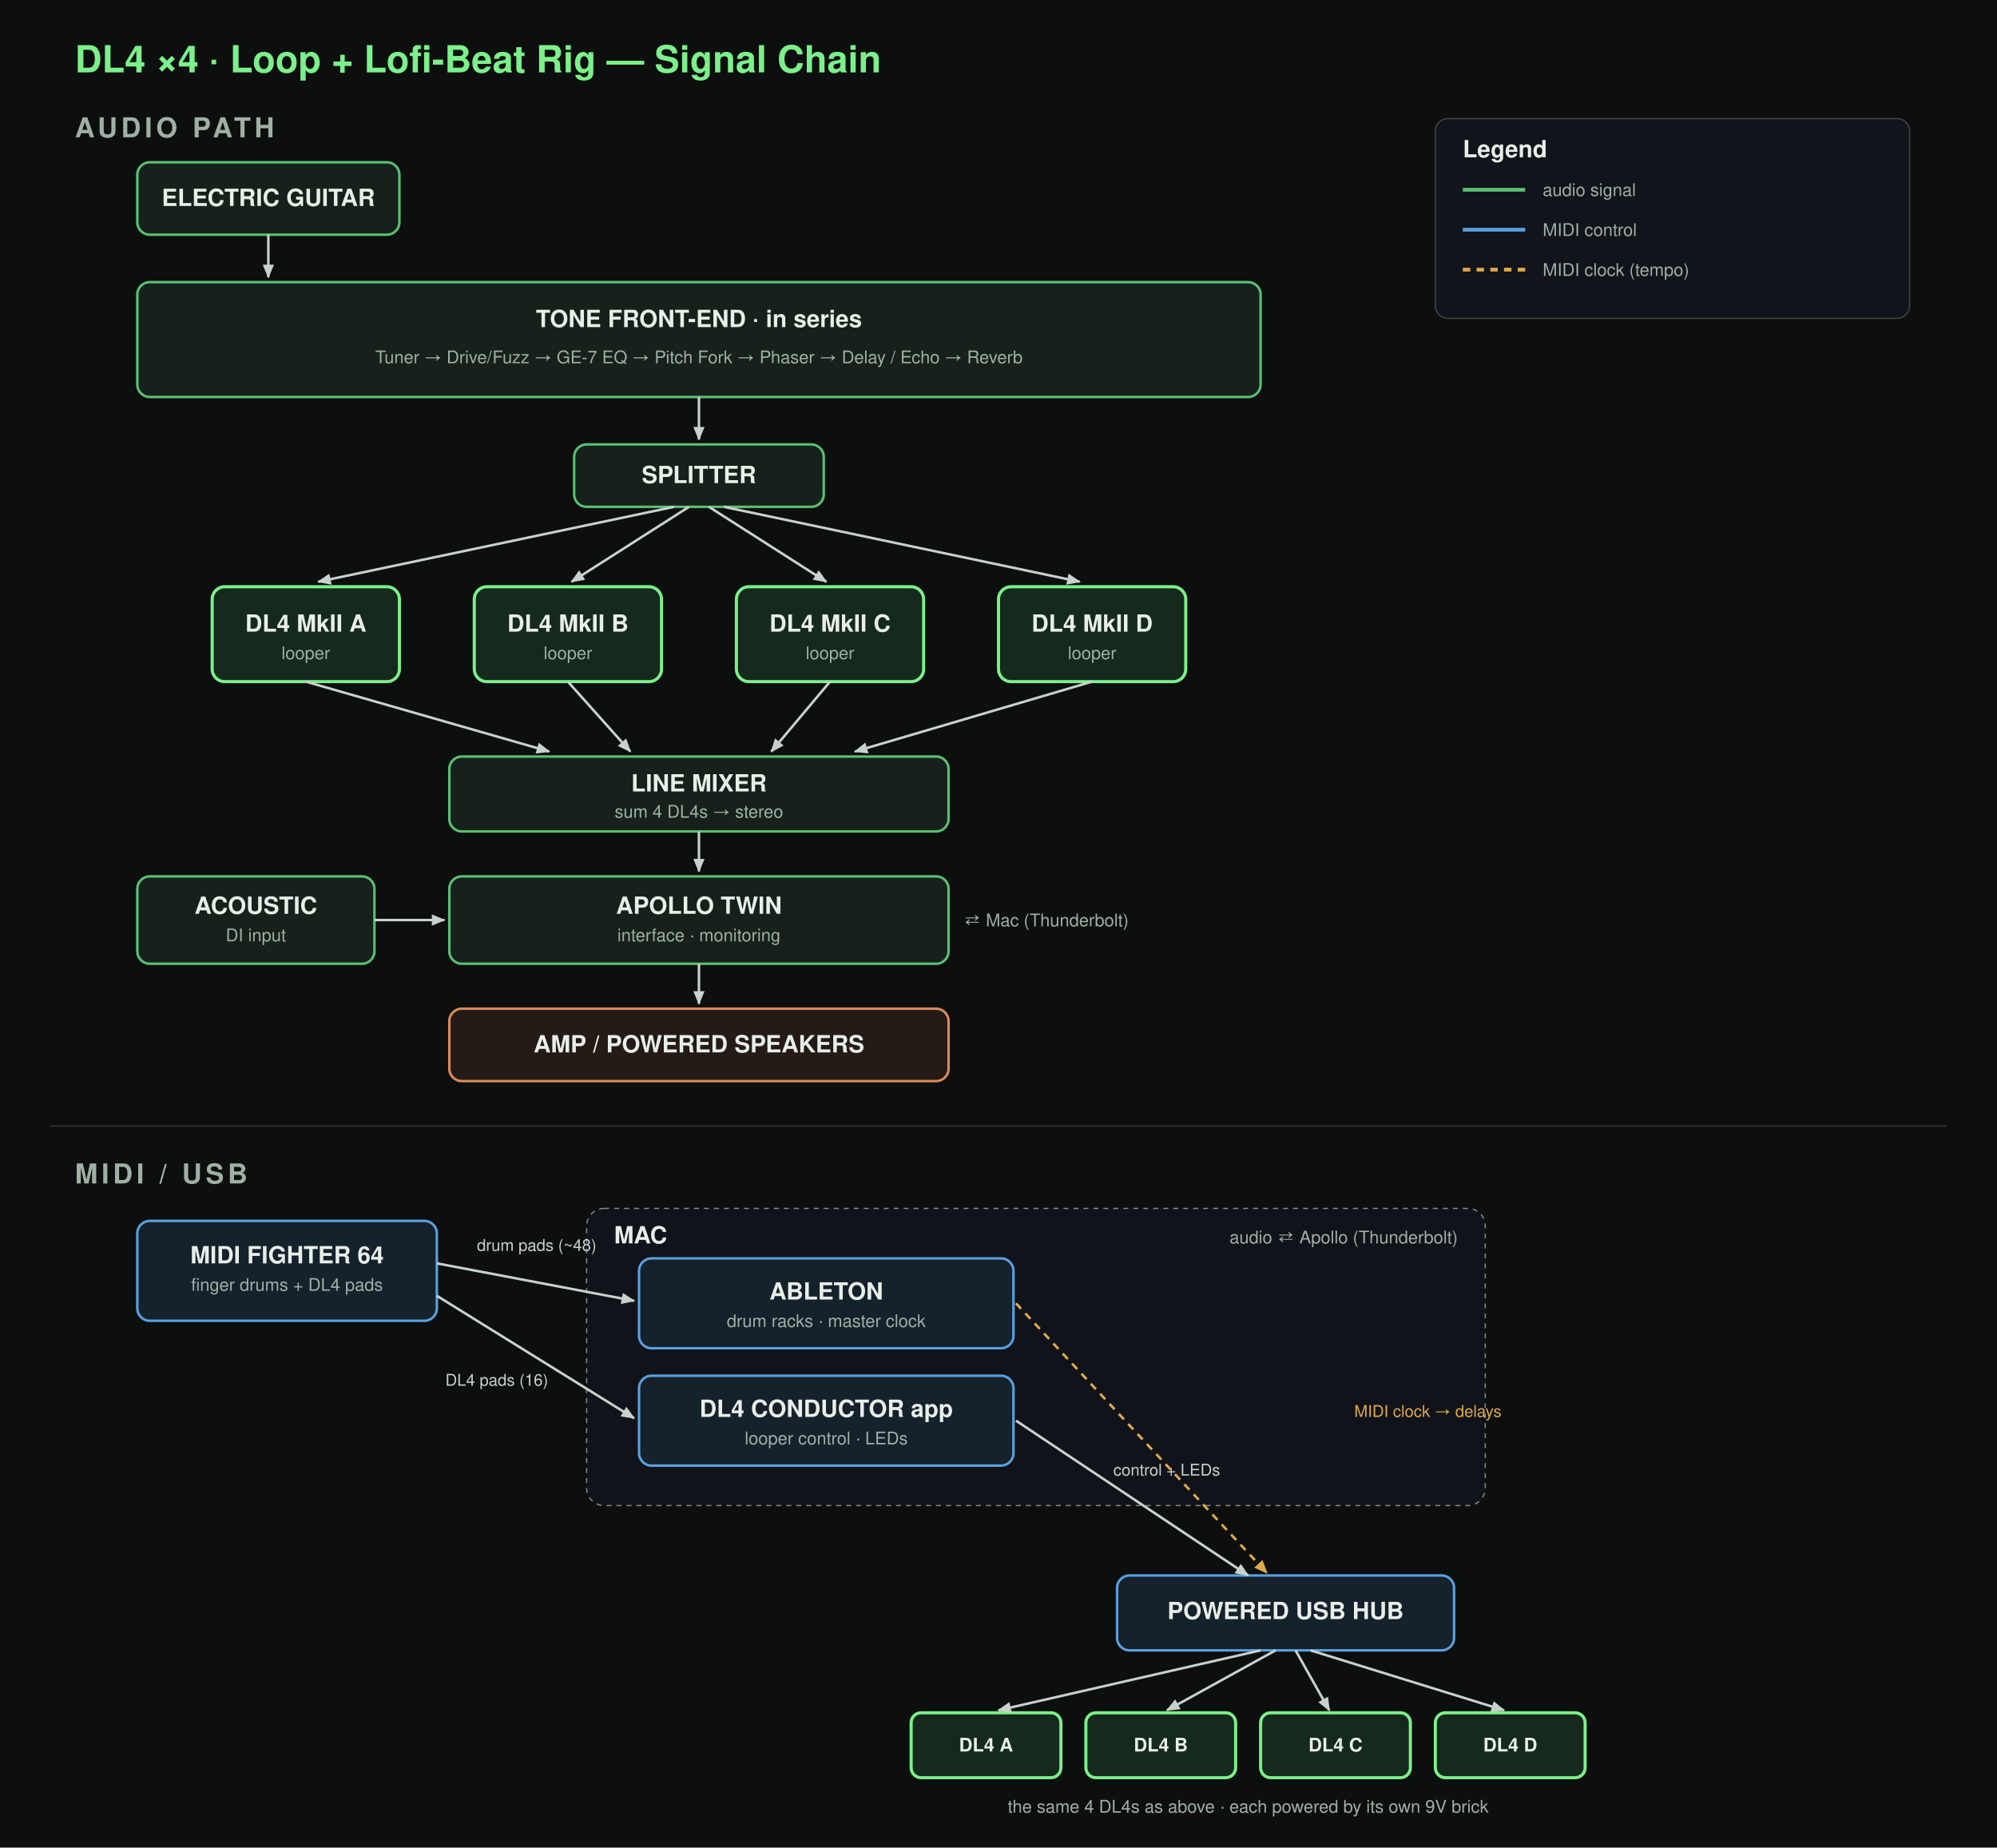
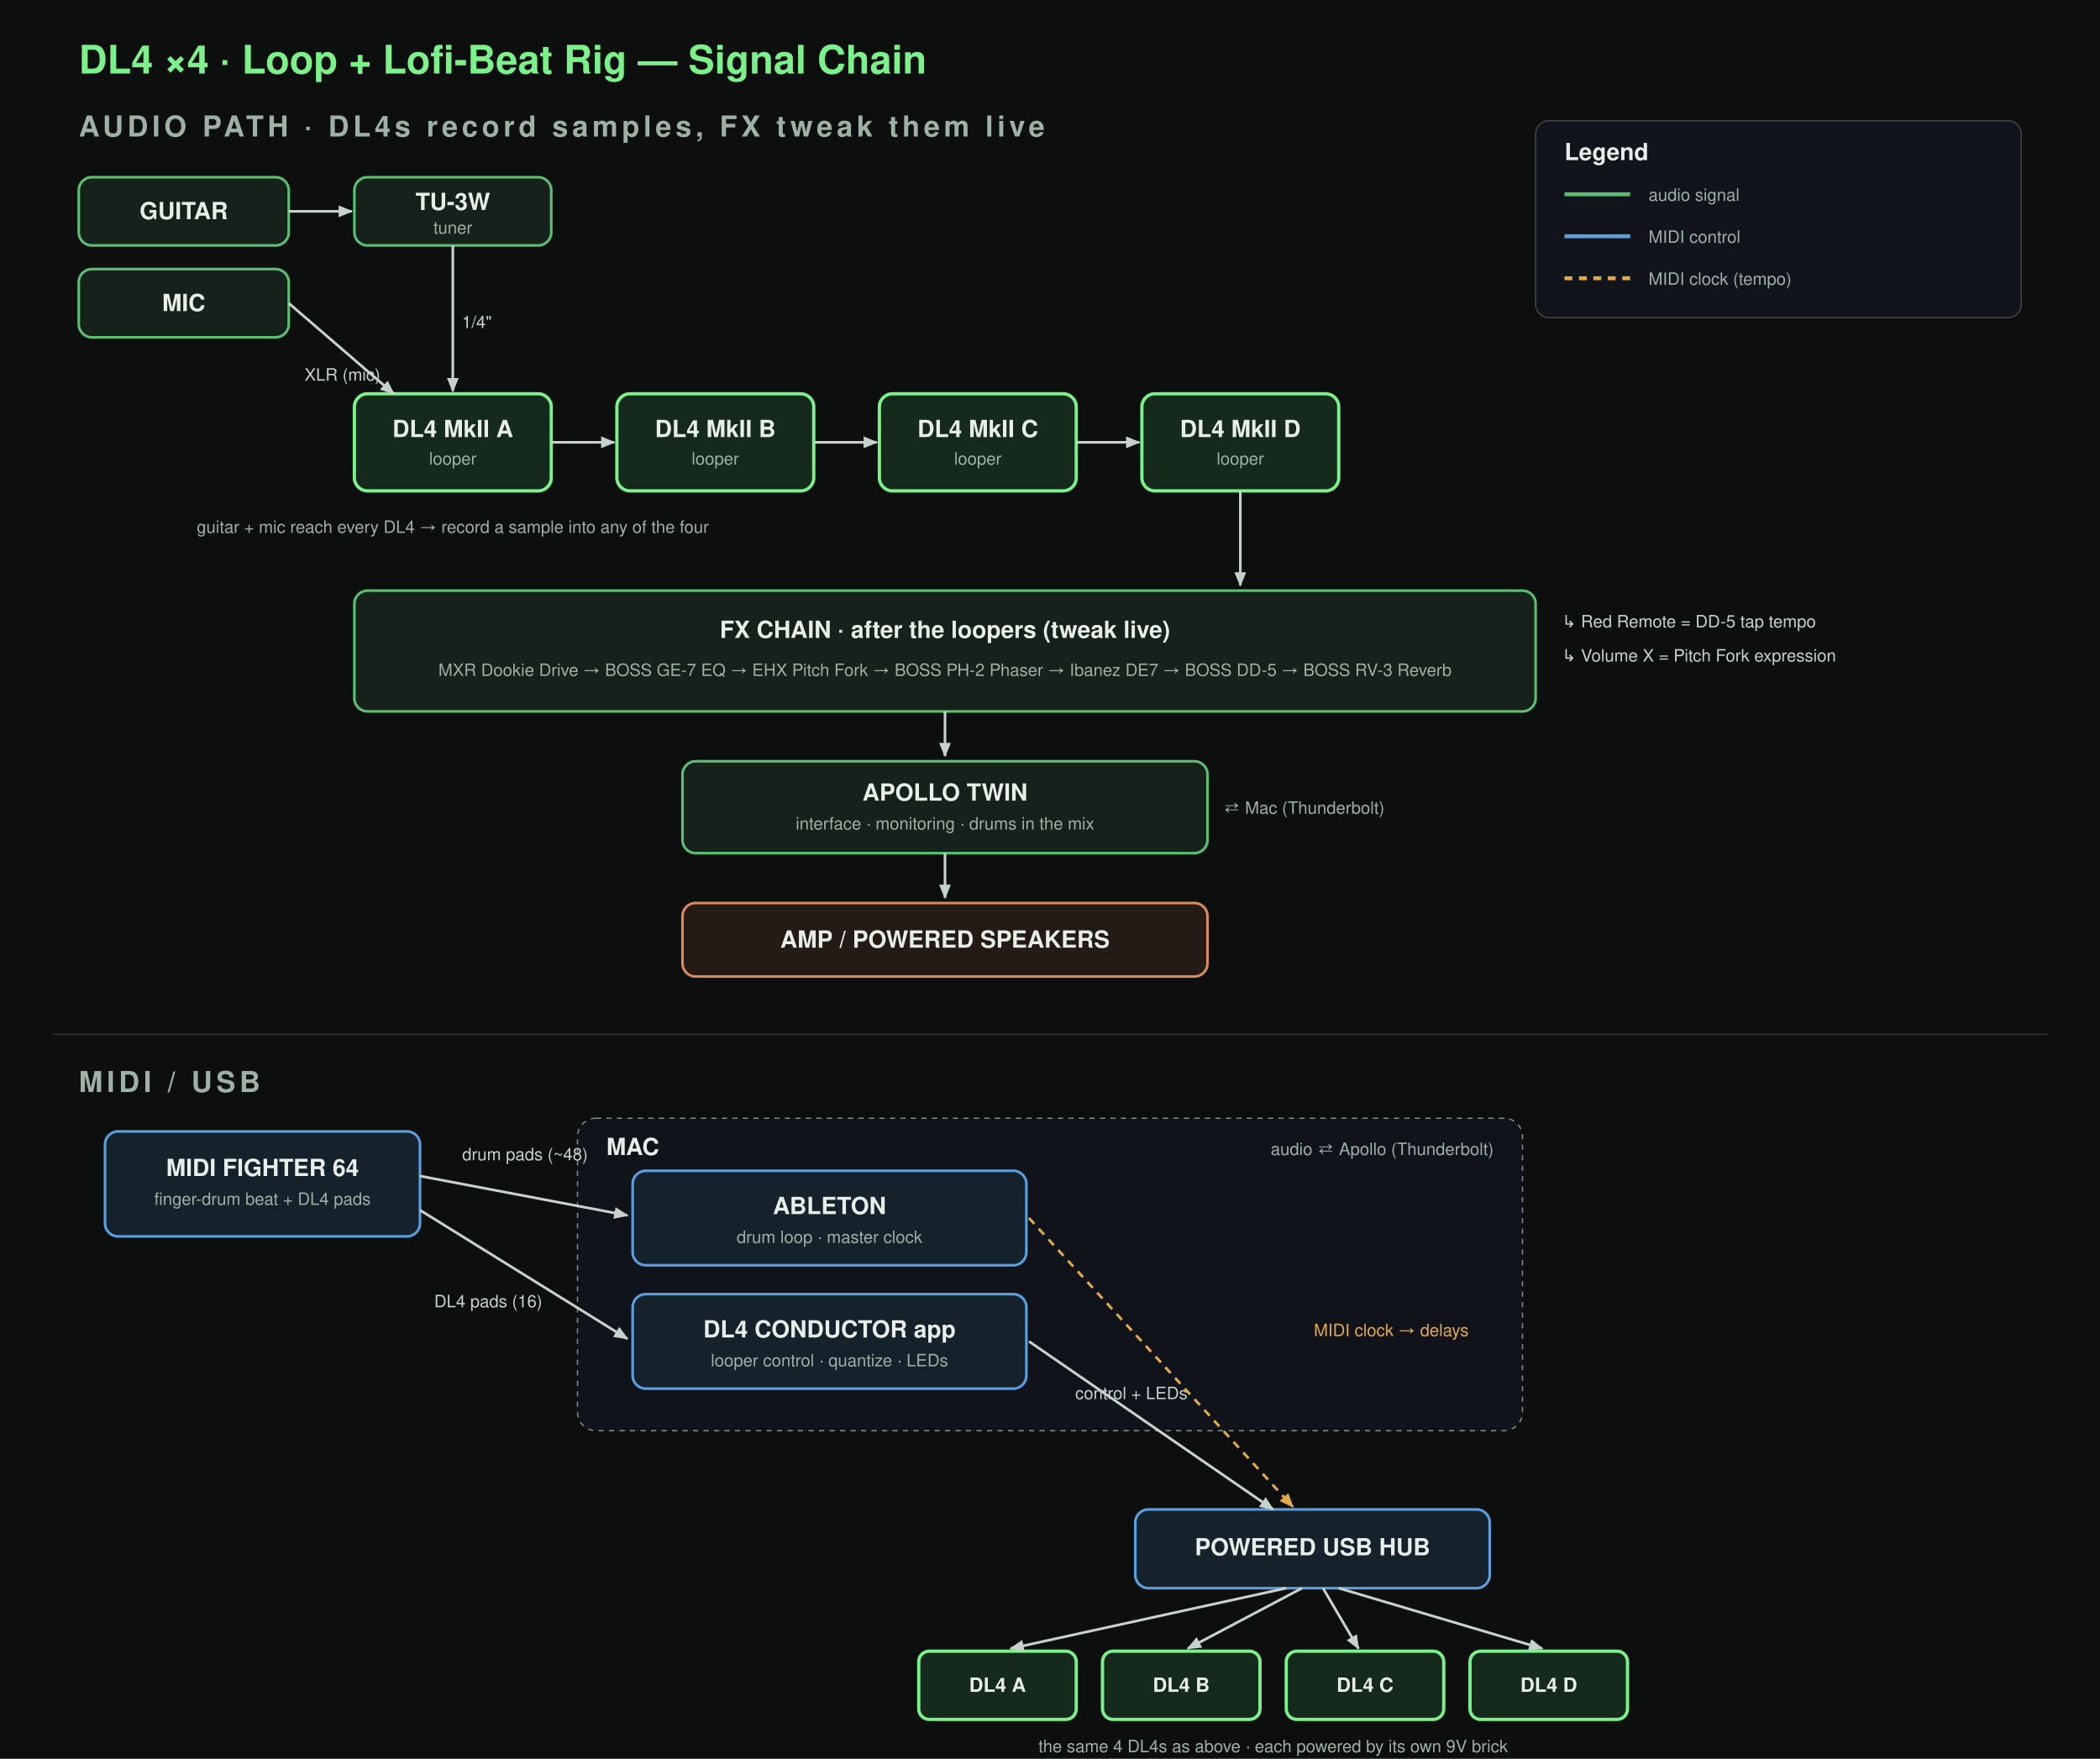
- <svg xmlns="http://www.w3.org/2000/svg" viewBox="0 0 1600 1480" width="1600" height="1480">
+ <svg xmlns="http://www.w3.org/2000/svg" viewBox="0 0 1600 1340" width="1600" height="1340">
  <defs>
    <style>
    text{font-family:Helvetica,Arial,sans-serif}
    .title{font-size:30px;font-weight:bold;fill:#7CF08A}
    .panel{font-size:22px;font-weight:bold;fill:#9fb0a5;letter-spacing:3px}
-     .bt{font-size:19px;font-weight:bold;fill:#e8efe9}
+     .bt{font-size:18px;font-weight:bold;fill:#e8efe9}
    .bt2{font-size:15px;font-weight:bold;fill:#e8efe9}
-     .bs{font-size:14px;fill:#9fb0a5}
+     .bs{font-size:13px;fill:#9fb0a5}
    .lbl{font-size:13px;fill:#c8d2cc}
    .clk{font-size:13px;fill:#e0a94a}
    .audio{fill:#16211b;stroke:#5bbf73;stroke-width:2}
    .dl4{fill:#16291d;stroke:#7CF08A;stroke-width:2.5}
    .midi{fill:#15212b;stroke:#5aa0e0;stroke-width:2}
    .out{fill:#241a16;stroke:#d98a5b;stroke-width:2}
    .a{stroke:#c8d2cc;stroke-width:2;fill:none}
    .c{stroke:#e0a94a;stroke-width:2;stroke-dasharray:6 5;fill:none}
  </style>
    <marker id="arr" markerUnits="userSpaceOnUse" markerWidth="13" markerHeight="13" refX="10" refY="4.5" orient="auto">
      <path d="M0,0 L11,4.5 L0,9 Z" fill="#c8d2cc" />
    </marker>
    <marker id="arrc" markerUnits="userSpaceOnUse" markerWidth="13" markerHeight="13" refX="10" refY="4.5" orient="auto">
      <path d="M0,0 L11,4.5 L0,9 Z" fill="#e0a94a" />
    </marker>
  </defs>
-   <rect x="0" y="0" width="1600" height="1480" fill="#0d0f0e" />
-   <text class="title" x="60" y="58">DL4 ×4  ·  Loop + Lofi-Beat Rig — Signal Chain</text>
-   <rect x="1150" y="95" width="380" height="160" rx="10" fill="#11141a" stroke="#444" />
-   <text class="bt" x="1172" y="126">Legend</text>
-   <line x1="1172" y1="152" x2="1222" y2="152" stroke="#5bbf73" stroke-width="3" />
-   <text class="bs" x="1236" y="157">audio signal</text>
-   <line x1="1172" y1="184" x2="1222" y2="184" stroke="#5aa0e0" stroke-width="3" />
-   <text class="bs" x="1236" y="189">MIDI control</text>
-   <line x1="1172" y1="216" x2="1222" y2="216" stroke="#e0a94a" stroke-width="3" stroke-dasharray="6 5" />
-   <text class="bs" x="1236" y="221">MIDI clock (tempo)</text>
-   <text class="panel" x="60" y="110">AUDIO  PATH</text>
-   <rect class="audio" x="110" y="130" width="210" height="58" rx="10" />
-   <text class="bt" x="215" y="165" text-anchor="middle">ELECTRIC GUITAR</text>
-   <line class="a" x1="215" y1="188" x2="215" y2="222" marker-end="url(#arr)" />
-   <rect class="audio" x="110" y="226" width="900" height="92" rx="10" />
-   <text class="bt" x="560" y="262" text-anchor="middle">TONE FRONT-END  ·  in series</text>
-   <text class="bs" x="560" y="291" text-anchor="middle">Tuner → Drive/Fuzz → GE-7 EQ → Pitch Fork → Phaser → Delay / Echo → Reverb</text>
-   <line class="a" x1="560" y1="318" x2="560" y2="352" marker-end="url(#arr)" />
-   <rect class="audio" x="460" y="356" width="200" height="50" rx="10" />
-   <text class="bt" x="560" y="387" text-anchor="middle">SPLITTER</text>
-   <line class="a" x1="540" y1="406" x2="255" y2="466" marker-end="url(#arr)" />
-   <line class="a" x1="552" y1="406" x2="458" y2="466" marker-end="url(#arr)" />
-   <line class="a" x1="568" y1="406" x2="662" y2="466" marker-end="url(#arr)" />
-   <line class="a" x1="580" y1="406" x2="865" y2="466" marker-end="url(#arr)" />
-   <rect class="dl4" x="170" y="470" width="150" height="76" rx="10" />
-   <text class="bt" x="245" y="506" text-anchor="middle">DL4 MkII A</text>
-   <text class="bs" x="245" y="528" text-anchor="middle">looper</text>
-   <rect class="dl4" x="380" y="470" width="150" height="76" rx="10" />
-   <text class="bt" x="455" y="506" text-anchor="middle">DL4 MkII B</text>
-   <text class="bs" x="455" y="528" text-anchor="middle">looper</text>
-   <rect class="dl4" x="590" y="470" width="150" height="76" rx="10" />
-   <text class="bt" x="665" y="506" text-anchor="middle">DL4 MkII C</text>
-   <text class="bs" x="665" y="528" text-anchor="middle">looper</text>
-   <rect class="dl4" x="800" y="470" width="150" height="76" rx="10" />
-   <text class="bt" x="875" y="506" text-anchor="middle">DL4 MkII D</text>
-   <text class="bs" x="875" y="528" text-anchor="middle">looper</text>
-   <line class="a" x1="245" y1="546" x2="440" y2="602" marker-end="url(#arr)" />
-   <line class="a" x1="455" y1="546" x2="505" y2="602" marker-end="url(#arr)" />
-   <line class="a" x1="665" y1="546" x2="618" y2="602" marker-end="url(#arr)" />
-   <line class="a" x1="875" y1="546" x2="685" y2="602" marker-end="url(#arr)" />
-   <rect class="audio" x="360" y="606" width="400" height="60" rx="10" />
-   <text class="bt" x="560" y="634" text-anchor="middle">LINE MIXER</text>
-   <text class="bs" x="560" y="655" text-anchor="middle">sum 4 DL4s → stereo</text>
-   <line class="a" x1="560" y1="666" x2="560" y2="698" marker-end="url(#arr)" />
-   <rect class="audio" x="110" y="702" width="190" height="70" rx="10" />
-   <text class="bt" x="205" y="732" text-anchor="middle">ACOUSTIC</text>
-   <text class="bs" x="205" y="754" text-anchor="middle">DI input</text>
-   <line class="a" x1="300" y1="737" x2="356" y2="737" marker-end="url(#arr)" />
-   <rect class="audio" x="360" y="702" width="400" height="70" rx="10" />
-   <text class="bt" x="560" y="732" text-anchor="middle">APOLLO TWIN</text>
-   <text class="bs" x="560" y="754" text-anchor="middle">interface · monitoring</text>
-   <text class="bs" x="772" y="742" text-anchor="start">⇄ Mac (Thunderbolt)</text>
-   <line class="a" x1="560" y1="772" x2="560" y2="804" marker-end="url(#arr)" />
-   <rect class="out" x="360" y="808" width="400" height="58" rx="10" />
-   <text class="bt" x="560" y="843" text-anchor="middle">AMP / POWERED SPEAKERS</text>
-   <line x1="40" y1="902" x2="1560" y2="902" stroke="#333" stroke-width="1" />
-   <text class="panel" x="60" y="948">MIDI  /  USB</text>
-   <rect class="midi" x="110" y="978" width="240" height="80" rx="10" />
-   <text class="bt" x="230" y="1012" text-anchor="middle">MIDI FIGHTER 64</text>
-   <text class="bs" x="230" y="1034" text-anchor="middle">finger drums + DL4 pads</text>
-   <rect x="470" y="968" width="720" height="238" rx="14" fill="#11131a" stroke="#888" stroke-dasharray="4 4" />
-   <text class="bt" x="492" y="996" text-anchor="start">MAC</text>
-   <text class="bs" x="1168" y="996" text-anchor="end">audio ⇄ Apollo (Thunderbolt)</text>
-   <rect class="midi" x="512" y="1008" width="300" height="72" rx="10" />
-   <text class="bt" x="662" y="1041" text-anchor="middle">ABLETON</text>
-   <text class="bs" x="662" y="1063" text-anchor="middle">drum racks · master clock</text>
-   <rect class="midi" x="512" y="1102" width="300" height="72" rx="10" />
-   <text class="bt" x="662" y="1135" text-anchor="middle">DL4 CONDUCTOR app</text>
-   <text class="bs" x="662" y="1157" text-anchor="middle">looper control · LEDs</text>
-   <line class="a" x1="350" y1="1012" x2="508" y2="1042" marker-end="url(#arr)" />
-   <text class="lbl" x="430" y="1002" text-anchor="middle">drum pads (~48)</text>
-   <line class="a" x1="350" y1="1038" x2="508" y2="1136" marker-end="url(#arr)" />
-   <text class="lbl" x="398" y="1110" text-anchor="middle">DL4 pads (16)</text>
-   <rect class="midi" x="895" y="1262" width="270" height="60" rx="10" />
-   <text class="bt" x="1030" y="1297" text-anchor="middle">POWERED USB HUB</text>
-   <line class="a" x1="814" y1="1138" x2="1000" y2="1262" marker-end="url(#arr)" />
-   <text class="lbl" x="892" y="1182">control + LEDs</text>
-   <line class="c" x1="814" y1="1044" x2="1015" y2="1260" marker-end="url(#arrc)" />
-   <text class="clk" x="1085" y="1135">MIDI clock → delays</text>
-   <rect class="dl4" x="730" y="1372" width="120" height="52" rx="8" />
-   <text class="bt2" x="790" y="1403" text-anchor="middle">DL4 A</text>
-   <rect class="dl4" x="870" y="1372" width="120" height="52" rx="8" />
-   <text class="bt2" x="930" y="1403" text-anchor="middle">DL4 B</text>
-   <rect class="dl4" x="1010" y="1372" width="120" height="52" rx="8" />
-   <text class="bt2" x="1070" y="1403" text-anchor="middle">DL4 C</text>
-   <rect class="dl4" x="1150" y="1372" width="120" height="52" rx="8" />
-   <text class="bt2" x="1210" y="1403" text-anchor="middle">DL4 D</text>
-   <line class="a" x1="1010" y1="1322" x2="800" y2="1370" marker-end="url(#arr)" />
-   <line class="a" x1="1022" y1="1322" x2="935" y2="1370" marker-end="url(#arr)" />
-   <line class="a" x1="1038" y1="1322" x2="1065" y2="1370" marker-end="url(#arr)" />
-   <line class="a" x1="1050" y1="1322" x2="1205" y2="1370" marker-end="url(#arr)" />
-   <text class="bs" x="1000" y="1452" text-anchor="middle">the same 4 DL4s as above  ·  each powered by its own 9V brick</text>
+   <rect x="0" y="0" width="1600" height="1340" fill="#0d0f0e" />
+   <text class="title" x="60" y="56">DL4 ×4  ·  Loop + Lofi-Beat Rig — Signal Chain</text>
+   <rect x="1170" y="92" width="370" height="150" rx="10" fill="#11141a" stroke="#444" />
+   <text class="bt" x="1192" y="122">Legend</text>
+   <line x1="1192" y1="148" x2="1242" y2="148" stroke="#5bbf73" stroke-width="3" />
+   <text class="bs" x="1256" y="153">audio signal</text>
+   <line x1="1192" y1="180" x2="1242" y2="180" stroke="#5aa0e0" stroke-width="3" />
+   <text class="bs" x="1256" y="185">MIDI control</text>
+   <line x1="1192" y1="212" x2="1242" y2="212" stroke="#e0a94a" stroke-width="3" stroke-dasharray="6 5" />
+   <text class="bs" x="1256" y="217">MIDI clock (tempo)</text>
+   <text class="panel" x="60" y="104">AUDIO  PATH   ·   DL4s record samples, FX tweak them live</text>
+   <rect class="audio" x="60" y="135" width="160" height="52" rx="10" />
+   <text class="bt" x="140" y="167" text-anchor="middle">GUITAR</text>
+   <rect class="audio" x="60" y="205" width="160" height="52" rx="10" />
+   <text class="bt" x="140" y="237" text-anchor="middle">MIC</text>
+   <rect class="audio" x="270" y="135" width="150" height="52" rx="10" />
+   <text class="bt" x="345" y="160" text-anchor="middle">TU-3W</text>
+   <text class="bs" x="345" y="178" text-anchor="middle">tuner</text>
+   <line class="a" x1="220" y1="161" x2="268" y2="161" marker-end="url(#arr)" />
+   <rect class="dl4" x="270" y="300" width="150" height="74" rx="10" />
+   <text class="bt" x="345" y="333" text-anchor="middle">DL4 MkII A</text>
+   <text class="bs" x="345" y="354" text-anchor="middle">looper</text>
+   <rect class="dl4" x="470" y="300" width="150" height="74" rx="10" />
+   <text class="bt" x="545" y="333" text-anchor="middle">DL4 MkII B</text>
+   <text class="bs" x="545" y="354" text-anchor="middle">looper</text>
+   <rect class="dl4" x="670" y="300" width="150" height="74" rx="10" />
+   <text class="bt" x="745" y="333" text-anchor="middle">DL4 MkII C</text>
+   <text class="bs" x="745" y="354" text-anchor="middle">looper</text>
+   <rect class="dl4" x="870" y="300" width="150" height="74" rx="10" />
+   <text class="bt" x="945" y="333" text-anchor="middle">DL4 MkII D</text>
+   <text class="bs" x="945" y="354" text-anchor="middle">looper</text>
+   <line class="a" x1="345" y1="187" x2="345" y2="298" marker-end="url(#arr)" />
+   <text class="lbl" x="352" y="250" text-anchor="start">1/4"</text>
+   <line class="a" x1="220" y1="231" x2="300" y2="300" marker-end="url(#arr)" />
+   <text class="lbl" x="232" y="290" text-anchor="start">XLR (mic)</text>
+   <line class="a" x1="420" y1="337" x2="468" y2="337" marker-end="url(#arr)" />
+   <line class="a" x1="620" y1="337" x2="668" y2="337" marker-end="url(#arr)" />
+   <line class="a" x1="820" y1="337" x2="868" y2="337" marker-end="url(#arr)" />
+   <text class="bs" x="345" y="406" text-anchor="middle">guitar + mic reach every DL4 → record a sample into any of the four</text>
+   <line class="a" x1="945" y1="374" x2="945" y2="446" marker-end="url(#arr)" />
+   <rect class="audio" x="270" y="450" width="900" height="92" rx="10" />
+   <text class="bt" x="720" y="486" text-anchor="middle">FX CHAIN  ·  after the loopers (tweak live)</text>
+   <text class="bs" x="720" y="515" text-anchor="middle">MXR Dookie Drive → BOSS GE-7 EQ → EHX Pitch Fork → BOSS PH-2 Phaser → Ibanez DE7 → BOSS DD-5 → BOSS RV-3 Reverb</text>
+   <text class="lbl" x="1190" y="478" text-anchor="start">↳ Red Remote = DD-5 tap tempo</text>
+   <text class="lbl" x="1190" y="504" text-anchor="start">↳ Volume X = Pitch Fork expression</text>
+   <line class="a" x1="720" y1="542" x2="720" y2="576" marker-end="url(#arr)" />
+   <rect class="audio" x="520" y="580" width="400" height="70" rx="10" />
+   <text class="bt" x="720" y="610" text-anchor="middle">APOLLO TWIN</text>
+   <text class="bs" x="720" y="632" text-anchor="middle">interface · monitoring · drums in the mix</text>
+   <text class="bs" x="932" y="620" text-anchor="start">⇄ Mac (Thunderbolt)</text>
+   <line class="a" x1="720" y1="650" x2="720" y2="684" marker-end="url(#arr)" />
+   <rect class="out" x="520" y="688" width="400" height="56" rx="10" />
+   <text class="bt" x="720" y="722" text-anchor="middle">AMP / POWERED SPEAKERS</text>
+   <line x1="40" y1="788" x2="1560" y2="788" stroke="#333" stroke-width="1" />
+   <text class="panel" x="60" y="832">MIDI  /  USB</text>
+   <rect class="midi" x="80" y="862" width="240" height="80" rx="10" />
+   <text class="bt" x="200" y="896" text-anchor="middle">MIDI FIGHTER 64</text>
+   <text class="bs" x="200" y="918" text-anchor="middle">finger-drum beat + DL4 pads</text>
+   <rect x="440" y="852" width="720" height="238" rx="14" fill="#11131a" stroke="#888" stroke-dasharray="4 4" />
+   <text class="bt" x="462" y="880" text-anchor="start">MAC</text>
+   <text class="bs" x="1138" y="880" text-anchor="end">audio ⇄ Apollo (Thunderbolt)</text>
+   <rect class="midi" x="482" y="892" width="300" height="72" rx="10" />
+   <text class="bt" x="632" y="925" text-anchor="middle">ABLETON</text>
+   <text class="bs" x="632" y="947" text-anchor="middle">drum loop · master clock</text>
+   <rect class="midi" x="482" y="986" width="300" height="72" rx="10" />
+   <text class="bt" x="632" y="1019" text-anchor="middle">DL4 CONDUCTOR app</text>
+   <text class="bs" x="632" y="1041" text-anchor="middle">looper control · quantize · LEDs</text>
+   <line class="a" x1="320" y1="896" x2="478" y2="926" marker-end="url(#arr)" />
+   <text class="lbl" x="400" y="884" text-anchor="middle">drum pads (~48)</text>
+   <line class="a" x1="320" y1="922" x2="478" y2="1020" marker-end="url(#arr)" />
+   <text class="lbl" x="372" y="996" text-anchor="middle">DL4 pads (16)</text>
+   <rect class="midi" x="865" y="1150" width="270" height="60" rx="10" />
+   <text class="bt" x="1000" y="1185" text-anchor="middle">POWERED USB HUB</text>
+   <line class="a" x1="784" y1="1022" x2="970" y2="1150" marker-end="url(#arr)" />
+   <text class="lbl" x="862" y="1066" text-anchor="middle">control + LEDs</text>
+   <line class="c" x1="784" y1="928" x2="985" y2="1148" marker-end="url(#arrc)" />
+   <text class="clk" x="1060" y="1018" text-anchor="middle">MIDI clock → delays</text>
+   <rect class="dl4" x="700" y="1258" width="120" height="52" rx="8" />
+   <text class="bt2" x="760" y="1289" text-anchor="middle">DL4 A</text>
+   <rect class="dl4" x="840" y="1258" width="120" height="52" rx="8" />
+   <text class="bt2" x="900" y="1289" text-anchor="middle">DL4 B</text>
+   <rect class="dl4" x="980" y="1258" width="120" height="52" rx="8" />
+   <text class="bt2" x="1040" y="1289" text-anchor="middle">DL4 C</text>
+   <rect class="dl4" x="1120" y="1258" width="120" height="52" rx="8" />
+   <text class="bt2" x="1180" y="1289" text-anchor="middle">DL4 D</text>
+   <line class="a" x1="980" y1="1210" x2="770" y2="1256" marker-end="url(#arr)" />
+   <line class="a" x1="992" y1="1210" x2="905" y2="1256" marker-end="url(#arr)" />
+   <line class="a" x1="1008" y1="1210" x2="1035" y2="1256" marker-end="url(#arr)" />
+   <line class="a" x1="1020" y1="1210" x2="1175" y2="1256" marker-end="url(#arr)" />
+   <text class="bs" x="970" y="1335" text-anchor="middle">the same 4 DL4s as above  ·  each powered by its own 9V brick</text>
</svg>
